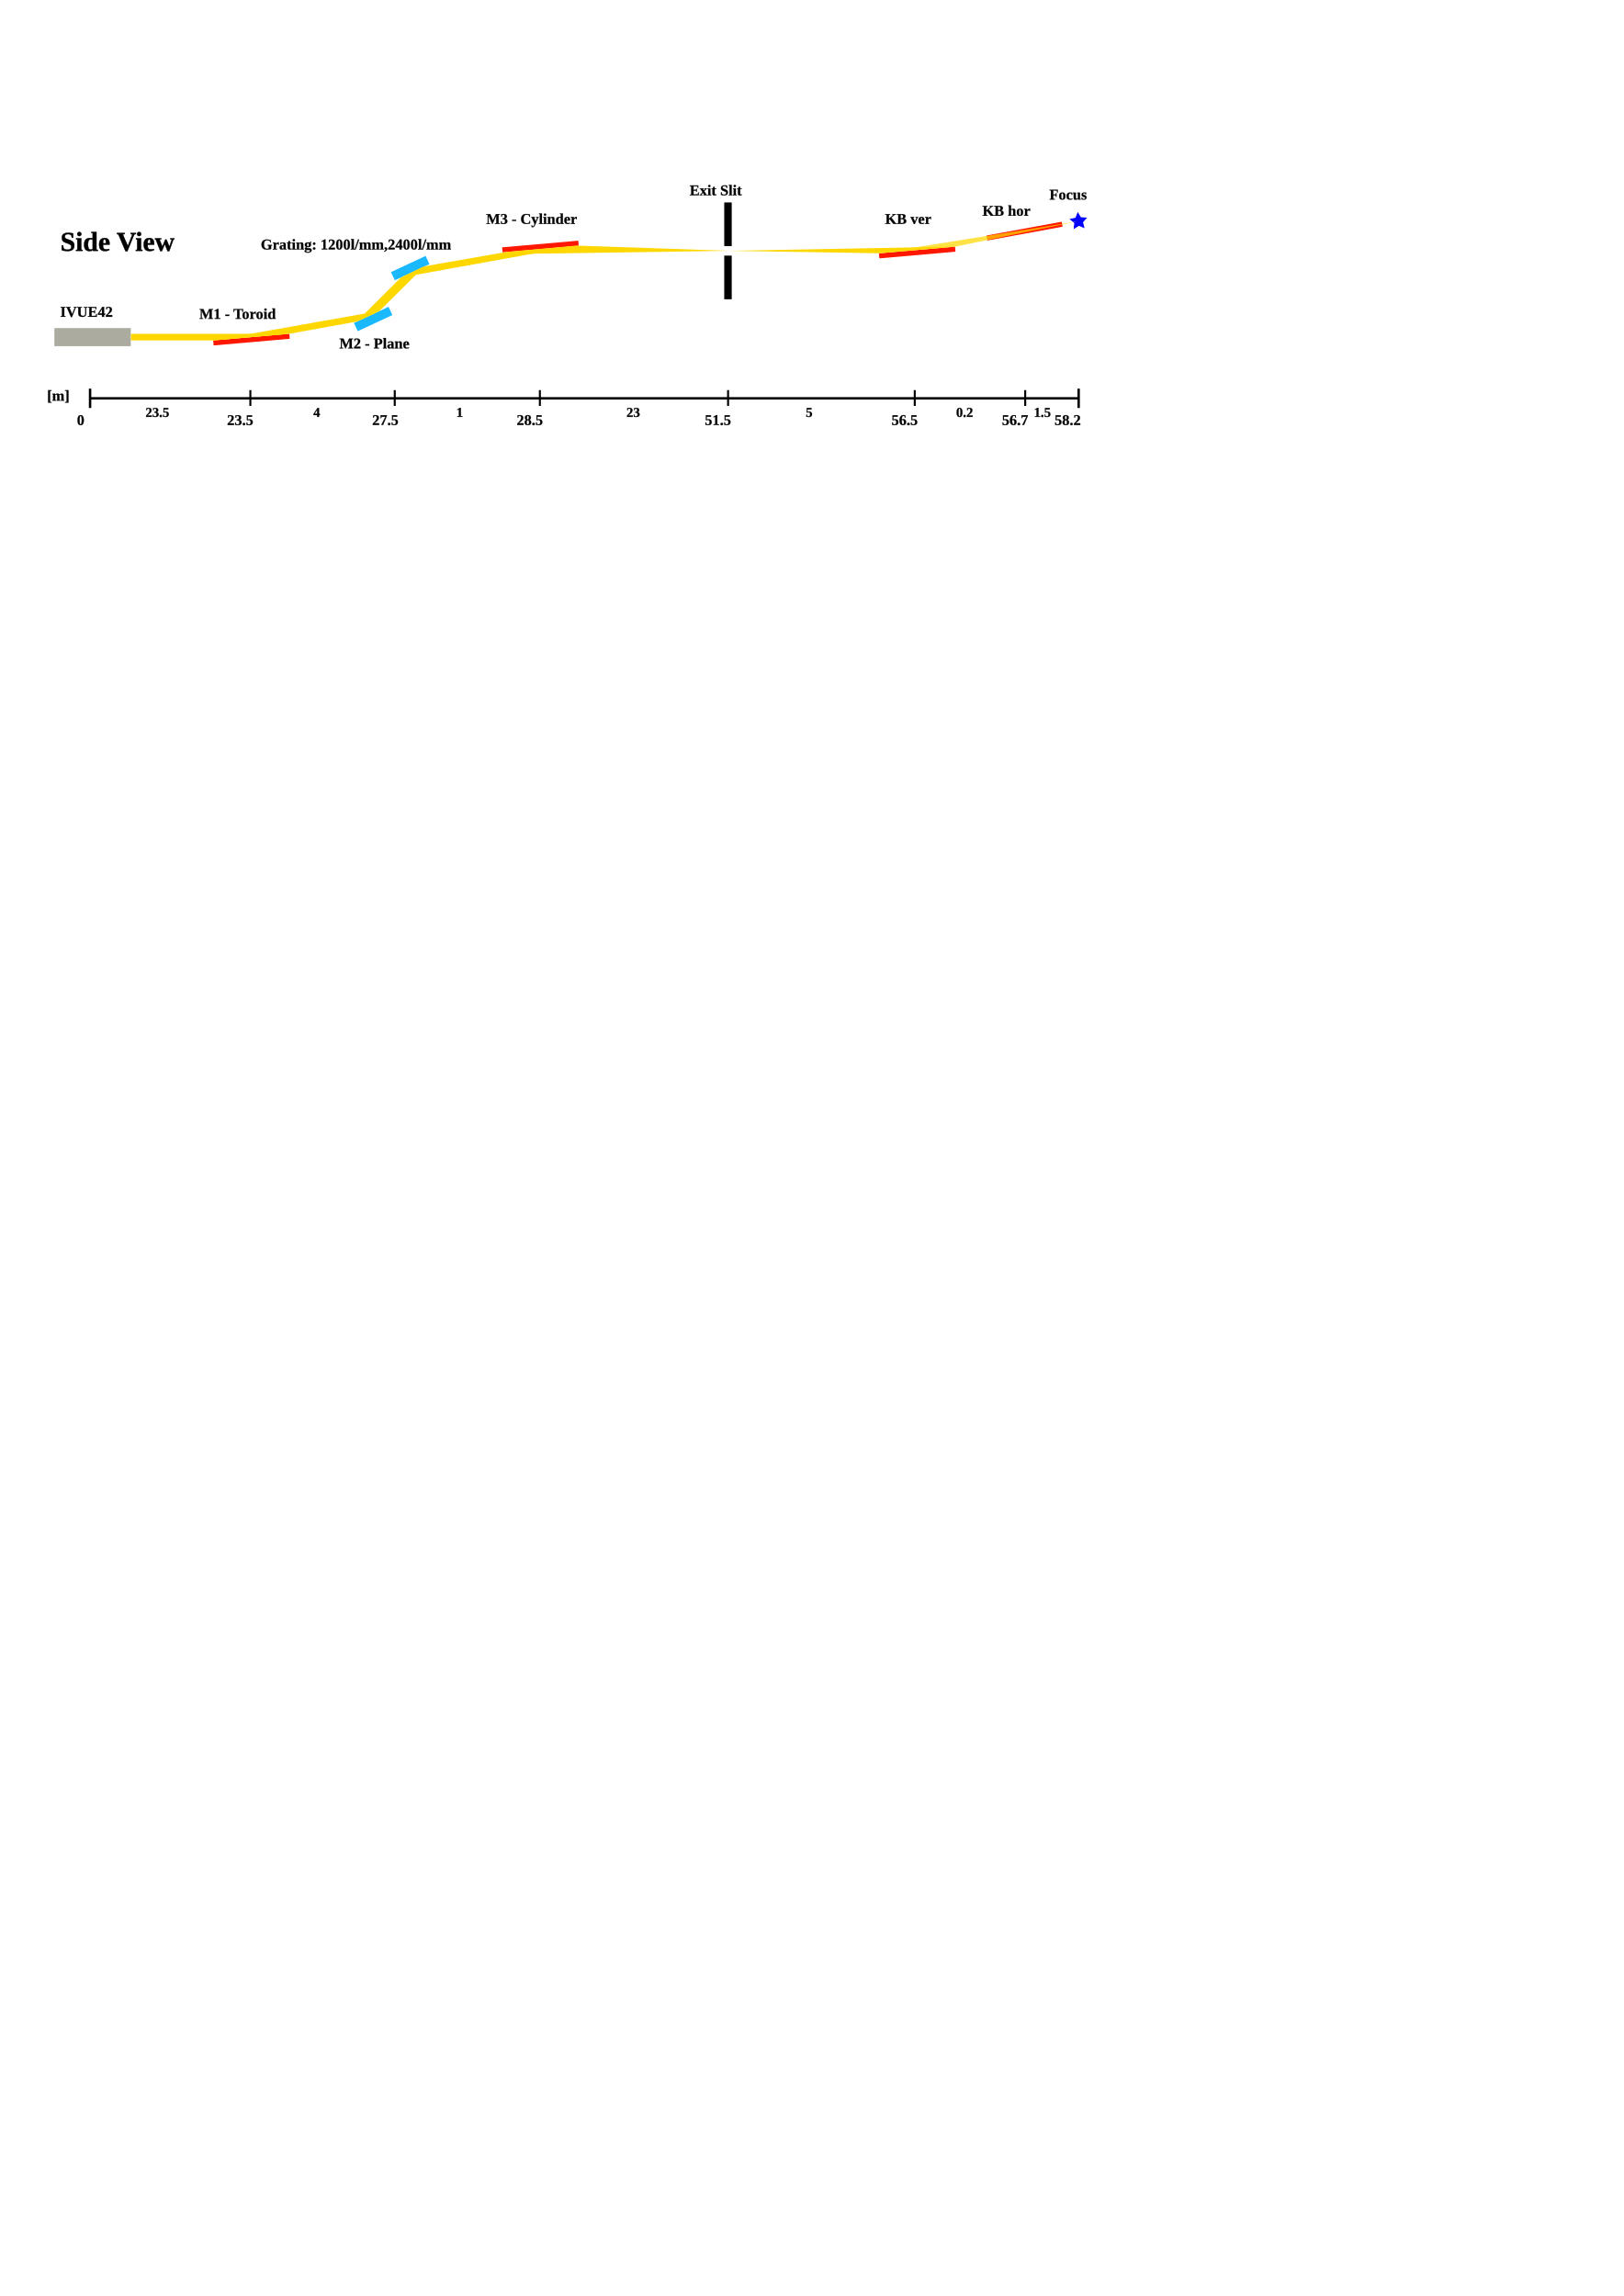
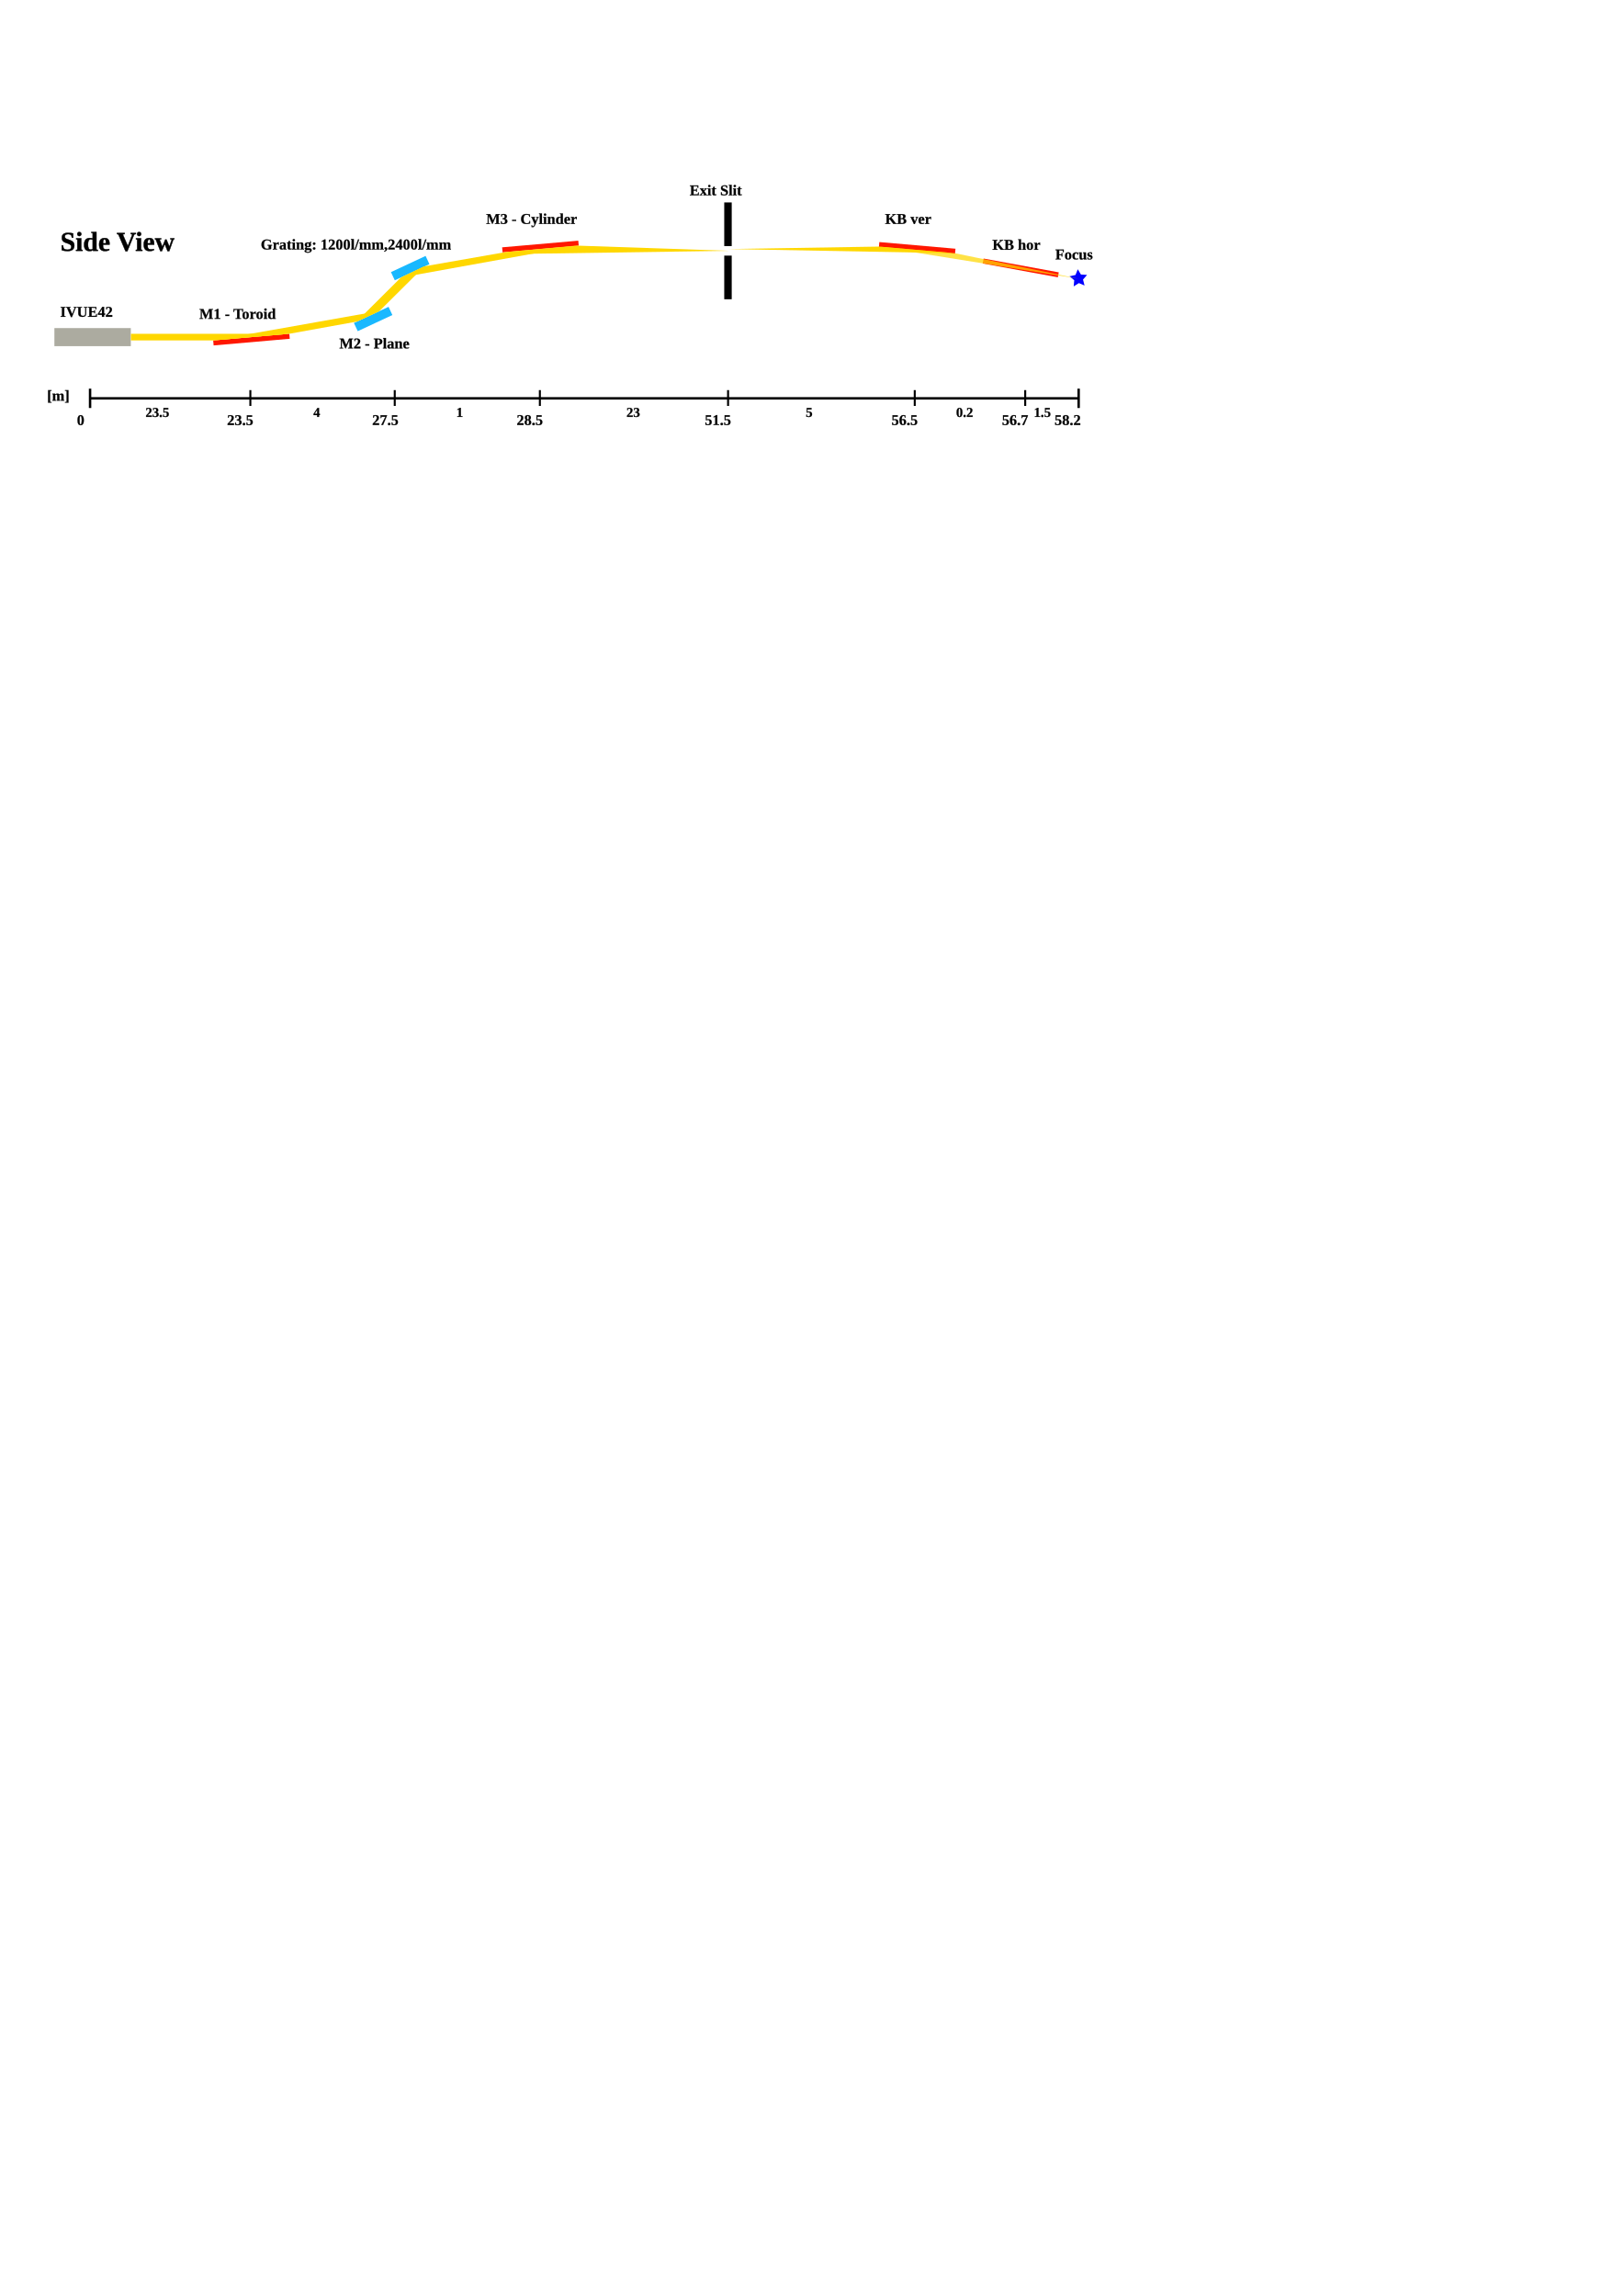
<svg xmlns="http://www.w3.org/2000/svg" width="210mm" height="297mm" viewBox="0 0 210 297" version="1.1" id="svg1">
  <defs id="defs1">
    <marker style="overflow:visible" id="marker24" refX="0" refY="0" orient="auto" markerWidth="1" markerHeight="1" viewBox="0 0 1 1" preserveAspectRatio="xMidYMid">
      <path style="fill:none;stroke:context-stroke;stroke-width:1" d="M 0,4 V -4" id="path24" />
    </marker>
    <marker style="overflow:visible" id="Stop" refX="0" refY="0" orient="auto" markerWidth="1" markerHeight="1" viewBox="0 0 1 1" preserveAspectRatio="xMidYMid">
      <path style="fill:none;stroke:context-stroke;stroke-width:1" d="M 0,4 V -4" id="path23" />
    </marker>
  </defs>
  <g id="layer1">
    <rect style="fill:#acaba0;fill-opacity:1;stroke-width:0.25" id="rect1" width="9.884" height="2.341" x="7.035" y="42.438" />
    <rect style="fill:#ff1700;fill-opacity:1;stroke-width:0.132" id="rect3" width="9.884" height="0.65" x="23.63" y="46.272" transform="rotate(-5)" />
    <rect style="fill:#19b8ff;fill-opacity:1;stroke-width:0.125" id="rect4" width="4.942" height="1.17" x="23.829" y="57.209" transform="rotate(-25)" />
    <rect style="fill:#19b8ff;fill-opacity:1;stroke-width:0.125" id="rect5" width="4.942" height="1.17" x="30.953" y="53.268" transform="rotate(-25)" />
    <rect style="fill:#ff1700;fill-opacity:1;stroke-width:0.132" id="rect7" width="9.884" height="0.65" x="61.908" y="37.532" transform="rotate(-5)" />
-     <path style="display:inline;fill:#0200ff;fill-opacity:1;stroke:none;stroke-width:0.6;stroke-dasharray:none;stroke-opacity:1" id="path7" d="m 177.18,44.816 -1.467,-0.627 -1.348,0.853 0.143,-1.589 -1.228,-1.018 1.555,-0.355 0.589,-1.483 0.818,1.369 1.592,0.102 -1.049,1.202 z" transform="matrix(0.4991181,0,0,0.4991181,51.83519,7.155773)" />
+     <path style="display:inline;fill:#0200ff;fill-opacity:1;stroke:none;stroke-width:0.6;stroke-dasharray:none;stroke-opacity:1" id="path7" d="m 177.18,44.816 -1.467,-0.627 -1.348,0.853 0.143,-1.589 -1.228,-1.018 1.555,-0.355 0.589,-1.483 0.818,1.369 1.592,0.102 -1.049,1.202 z" transform="matrix(0.4991181,0,0,0.4991181,51.83519,14.56411)" />
    <g id="g50">
      <rect style="fill:#000000;stroke:#000000;stroke-width:0.5" id="rect49" width="0.468" height="5.145" x="93.919" y="26.437" />
      <rect style="fill:#000000;stroke:#000000;stroke-width:0.5" id="rect50" width="0.468" height="5.145" x="93.919" y="33.316" />
    </g>
-     <rect style="fill:#ff1700;fill-opacity:1;stroke-width:0.132" id="rect51" width="9.884" height="0.65" x="110.385" y="42.555" transform="rotate(-5)" />
-     <rect style="fill:#ff1700;fill-opacity:1;stroke-width:0.132" id="rect52" width="9.884" height="0.65" x="119.995" y="52.999" transform="rotate(-10.4)" />
-     <path style="fill:#ffd700;fill-opacity:0.723;stroke:none;stroke-width:0.1;stroke-dasharray:none" d="M 139.568,28.707 V 64.624" id="path53" />
+     <rect style="fill:#ff1700;fill-opacity:1;stroke-width:0.132" id="rect51" width="9.884" height="0.65" x="116.026" y="-21.93" transform="matrix(0.9961947,0.08715574,0.08715574,-0.9961947,0,0)" />
+     <rect style="fill:#ff1700;fill-opacity:1;stroke-width:0.132" id="rect52" width="9.884" height="0.65" x="131.16" y="-10.582" transform="matrix(0.9835715,0.1805191,0.1805191,-0.9835715,0,0)" />
  </g>
  <g id="layer2" style="display:none">
    <path style="fill:none;fill-opacity:1;stroke:#000000;stroke-width:0.6;stroke-dasharray:none;stroke-opacity:1" d="m 26.838,59.407 31.062,-0.009 30.652,-5.356 8.112,-9.585 36.984,-6.511 46.925,-0.003" id="path1" />
  </g>
  <g id="layer3" style="display:inline">
    <path style="fill:#ffd700;fill-opacity:1;stroke:none;stroke-width:0.05;stroke-dasharray:none;stroke-opacity:1" d="m 27.573,44.039 21.432,-3.805 -2.906,1.375 -8.679,1.566 z" id="path10" />
    <path style="fill:#ffd700;fill-opacity:1;stroke:none;stroke-width:0.05;stroke-dasharray:none;stroke-opacity:1" d="M 27.593,44.039 H 16.936 V 43.176 h 20.485 z" id="path9" />
    <path style="fill:#ffd700;fill-opacity:1;stroke:none;stroke-width:0.05;stroke-dasharray:none;stroke-opacity:1" d="m 46.081,41.639 5.772,-5.747 3.053,-1.455 -5.864,5.83 z" id="path11" />
    <path style="fill:#ffd700;fill-opacity:1;stroke:none;stroke-width:0.05;stroke-dasharray:none;stroke-opacity:1" d="m 51.956,35.877 22.842,-4.127 -9.261,0.833 -10.672,1.871 z" id="path12" />
    <path style="display:inline;fill:#ffd700;fill-opacity:1;stroke:none;stroke-width:0.05;stroke-dasharray:none;stroke-opacity:1" d="M 65.443,32.87 94.286,32.443 74.766,31.777 Z" id="path13" />
-     <path style="display:inline;fill:#ffd700;fill-opacity:1;stroke:none;stroke-width:0.05;stroke-dasharray:none;stroke-opacity:1" d="m 123.542,31.897 -29.359,0.546 19.543,0.316 z" id="path50" />
-     <path style="fill:#ffd700;fill-opacity:0.723;stroke:none;stroke-width:0.1;stroke-dasharray:none" d="m 113.674,32.757 9.845,-0.85 15.982,-3.299 z" id="path52" />
+     <path style="display:inline;fill:#ffd700;fill-opacity:1;stroke:none;stroke-width:0.05;stroke-dasharray:none;stroke-opacity:1" d="M 123.542,32.759 94.183,32.213 113.726,31.897 Z" id="path50" />
+     <path style="fill:#ffd700;fill-opacity:0.723;stroke:none;stroke-width:0.1;stroke-dasharray:none" d="m 113.674,31.908 9.845,0.85 15.982,3.299 z" id="path52" />
  </g>
  <g id="layer4">
    <text xml:space="preserve" style="font-weight:bold;font-size:3.522px;line-height:2;font-family:'times new roman';-inkscape-font-specification:'times new roman,  Bold';text-align:center;letter-spacing:0px;word-spacing:0px;writing-mode:lr-tb;direction:ltr;text-anchor:middle;display:inline;fill:#ffd700;fill-opacity:1;stroke:#000000;stroke-width:0.05;stroke-dasharray:none;stroke-opacity:1" x="17.39" y="32.444" id="text14">
      <tspan id="tspan14" style="fill:#000000;fill-opacity:1;stroke-width:0.05" x="17.39" y="32.444">Side View</tspan>
    </text>
    <text xml:space="preserve" style="font-weight:bold;font-size:1.944px;line-height:2;font-family:'times new roman';-inkscape-font-specification:'times new roman,  Bold';text-align:center;letter-spacing:0px;word-spacing:0px;writing-mode:lr-tb;direction:ltr;text-anchor:middle;display:inline;fill:#ffd700;fill-opacity:1;stroke:#000000;stroke-width:0.028;stroke-dasharray:none;stroke-opacity:1" x="12.399" y="40.978" id="text15">
      <tspan id="tspan15" style="fill:#000000;fill-opacity:1;stroke-width:0.028" x="12.399" y="40.978">IVUE42</tspan>
    </text>
    <text xml:space="preserve" style="font-weight:bold;font-size:1.944px;line-height:2;font-family:'times new roman';-inkscape-font-specification:'times new roman,  Bold';text-align:center;letter-spacing:0px;word-spacing:0px;writing-mode:lr-tb;direction:ltr;text-anchor:middle;display:inline;fill:#ffd700;fill-opacity:1;stroke:#000000;stroke-width:0.028;stroke-dasharray:none;stroke-opacity:1" x="31.944" y="41.242" id="text16">
      <tspan id="tspan16" style="fill:#000000;fill-opacity:1;stroke-width:0.028" x="31.944" y="41.242">M1 - Toroid</tspan>
    </text>
    <text xml:space="preserve" style="font-weight:bold;font-size:1.944px;line-height:2;font-family:'times new roman';-inkscape-font-specification:'times new roman,  Bold';text-align:center;letter-spacing:0px;word-spacing:0px;writing-mode:lr-tb;direction:ltr;text-anchor:middle;display:inline;fill:#ffd700;fill-opacity:1;stroke:#000000;stroke-width:0.028;stroke-dasharray:none;stroke-opacity:1" x="47.262" y="32.262" id="text17">
      <tspan style="fill:#000000;fill-opacity:1;stroke-width:0.028" x="47.262" y="32.262" id="tspan20">Grating: 1200l/mm,2400l/mm</tspan>
    </text>
    <text xml:space="preserve" style="font-weight:bold;font-size:1.944px;line-height:2;font-family:'times new roman';-inkscape-font-specification:'times new roman,  Bold';text-align:center;letter-spacing:0px;word-spacing:0px;writing-mode:lr-tb;direction:ltr;text-anchor:middle;display:inline;fill:#ffd700;fill-opacity:1;stroke:#000000;stroke-width:0.028;stroke-dasharray:none;stroke-opacity:1" x="69.976" y="28.961" id="text21">
      <tspan style="fill:#000000;fill-opacity:1;stroke-width:0.028" x="69.976" y="28.961" id="tspan21">M3 - Cylinder</tspan>
    </text>
-     <text xml:space="preserve" style="font-weight:bold;font-size:1.944px;line-height:2;font-family:'times new roman';-inkscape-font-specification:'times new roman,  Bold';text-align:center;letter-spacing:0px;word-spacing:0px;writing-mode:lr-tb;direction:ltr;text-anchor:middle;display:inline;fill:#ffd700;fill-opacity:1;stroke:#000000;stroke-width:0.028;stroke-dasharray:none;stroke-opacity:1" x="139.366" y="25.815" id="text22">
-       <tspan style="fill:#000000;fill-opacity:1;stroke-width:0.028" x="139.366" y="25.815" id="tspan22">Focus</tspan>
+     <text xml:space="preserve" style="font-weight:bold;font-size:1.944px;line-height:2;font-family:'times new roman';-inkscape-font-specification:'times new roman,  Bold';text-align:center;letter-spacing:0px;word-spacing:0px;writing-mode:lr-tb;direction:ltr;text-anchor:middle;display:inline;fill:#ffd700;fill-opacity:1;stroke:#000000;stroke-width:0.028;stroke-dasharray:none;stroke-opacity:1" x="140.127" y="33.554" id="text22">
+       <tspan style="fill:#000000;fill-opacity:1;stroke-width:0.028" x="140.127" y="33.554" id="tspan22">Focus</tspan>
    </text>
    <text xml:space="preserve" style="font-weight:bold;font-size:1.944px;line-height:2;font-family:'times new roman';-inkscape-font-specification:'times new roman,  Bold';text-align:center;letter-spacing:0px;word-spacing:0px;writing-mode:lr-tb;direction:ltr;text-anchor:middle;display:inline;fill:#ffd700;fill-opacity:1;stroke:#000000;stroke-width:0.028;stroke-dasharray:none;stroke-opacity:1" x="49.639" y="45.072" id="text49">
      <tspan id="tspan49" style="fill:#000000;fill-opacity:1;stroke-width:0.028" x="49.639" y="45.072">M2 - Plane</tspan>
    </text>
    <text xml:space="preserve" style="font-weight:bold;font-size:1.944px;line-height:2;font-family:'times new roman';-inkscape-font-specification:'times new roman,  Bold';text-align:center;letter-spacing:0px;word-spacing:0px;writing-mode:lr-tb;direction:ltr;text-anchor:middle;display:inline;fill:#ffd700;fill-opacity:1;stroke:#000000;stroke-width:0.028;stroke-dasharray:none;stroke-opacity:1" x="118.66" y="28.961" id="text62">
      <tspan style="fill:#000000;fill-opacity:1;stroke-width:0.028" x="118.903" y="28.961" id="tspan62">KB ver </tspan>
    </text>
-     <text xml:space="preserve" style="font-weight:bold;font-size:1.944px;line-height:2;font-family:'times new roman';-inkscape-font-specification:'times new roman,  Bold';text-align:center;letter-spacing:0px;word-spacing:0px;writing-mode:lr-tb;direction:ltr;text-anchor:middle;display:inline;fill:#ffd700;fill-opacity:1;stroke:#000000;stroke-width:0.028;stroke-dasharray:none;stroke-opacity:1" x="131.36" y="27.903" id="text63">
-       <tspan style="fill:#000000;fill-opacity:1;stroke-width:0.028" x="131.603" y="27.903" id="tspan63">KB hor </tspan>
+     <text xml:space="preserve" style="font-weight:bold;font-size:1.944px;line-height:2;font-family:'times new roman';-inkscape-font-specification:'times new roman,  Bold';text-align:center;letter-spacing:0px;word-spacing:0px;writing-mode:lr-tb;direction:ltr;text-anchor:middle;display:inline;fill:#ffd700;fill-opacity:1;stroke:#000000;stroke-width:0.028;stroke-dasharray:none;stroke-opacity:1" x="132.65" y="32.301" id="text63">
+       <tspan style="fill:#000000;fill-opacity:1;stroke-width:0.028" x="132.893" y="32.301" id="tspan63">KB hor </tspan>
    </text>
    <text xml:space="preserve" style="font-weight:bold;font-size:1.944px;line-height:2;font-family:'times new roman';-inkscape-font-specification:'times new roman,  Bold';text-align:center;letter-spacing:0px;word-spacing:0px;writing-mode:lr-tb;direction:ltr;text-anchor:middle;display:inline;fill:#ffd700;fill-opacity:1;stroke:#000000;stroke-width:0.028;stroke-dasharray:none;stroke-opacity:1" x="93.789" y="25.257" id="text64">
      <tspan style="fill:#000000;fill-opacity:1;stroke-width:0.028" x="93.789" y="25.257" id="tspan64">Exit Slit</tspan>
    </text>
  </g>
  <g id="layer5" style="display:inline">
    <path style="fill:#000000;fill-opacity:1;stroke:#000000;stroke-width:0.313;stroke-dasharray:none;stroke-opacity:1;marker-start:url(#marker24);marker-end:url(#Stop)" d="M 11.65,51.526 H 139.506" id="path22" />
    <path style="fill:#000000;fill-opacity:1;stroke:#000000;stroke-width:0.258;stroke-dasharray:none;stroke-opacity:1" d="m 32.379,50.462 v 2.047" id="path25" />
    <path style="fill:#000000;fill-opacity:1;stroke:#000000;stroke-width:0.258;stroke-dasharray:none;stroke-opacity:1" d="m 51.054,50.462 v 2.047" id="path26" />
    <path style="fill:#000000;fill-opacity:1;stroke:#000000;stroke-width:0.258;stroke-dasharray:none;stroke-opacity:1" d="m 69.824,50.462 v 2.047" id="path27" />
    <text xml:space="preserve" style="font-weight:bold;font-size:1.944px;line-height:2;font-family:'times new roman';-inkscape-font-specification:'times new roman,  Bold';text-align:center;letter-spacing:0px;word-spacing:0px;writing-mode:lr-tb;direction:ltr;text-anchor:middle;display:inline;fill:#ffd700;fill-opacity:1;stroke:#000000;stroke-width:0.028;stroke-dasharray:none;stroke-opacity:1" x="11.652" y="54.985" id="text27">
      <tspan id="tspan27" style="fill:#000000;fill-opacity:1;stroke-width:0.028" x="11.652" y="54.985">0</tspan>
    </text>
    <text xml:space="preserve" style="font-weight:bold;font-size:1.944px;line-height:2;font-family:'times new roman';-inkscape-font-specification:'times new roman,  Bold';text-align:center;letter-spacing:0px;word-spacing:0px;writing-mode:lr-tb;direction:ltr;text-anchor:middle;display:inline;fill:#ffd700;fill-opacity:1;stroke:#000000;stroke-width:0.028;stroke-dasharray:none;stroke-opacity:1" x="32.287" y="54.985" id="text28">
      <tspan id="tspan28" style="fill:#000000;fill-opacity:1;stroke-width:0.028" x="32.287" y="54.985">23.5</tspan>
    </text>
    <text xml:space="preserve" style="font-weight:bold;font-size:1.944px;line-height:2;font-family:'times new roman';-inkscape-font-specification:'times new roman,  Bold';text-align:center;letter-spacing:0px;word-spacing:0px;writing-mode:lr-tb;direction:ltr;text-anchor:middle;display:inline;fill:#ffd700;fill-opacity:1;stroke:#000000;stroke-width:0.028;stroke-dasharray:none;stroke-opacity:1" x="51.058" y="54.98" id="text29">
      <tspan id="tspan29" style="fill:#000000;fill-opacity:1;stroke-width:0.028" x="51.058" y="54.98">27.5</tspan>
    </text>
    <text xml:space="preserve" style="font-weight:bold;font-size:1.944px;line-height:2;font-family:'times new roman';-inkscape-font-specification:'times new roman,  Bold';text-align:center;letter-spacing:0px;word-spacing:0px;writing-mode:lr-tb;direction:ltr;text-anchor:middle;display:inline;fill:#ffd700;fill-opacity:1;stroke:#000000;stroke-width:0.028;stroke-dasharray:none;stroke-opacity:1" x="69.734" y="54.98" id="text30">
      <tspan id="tspan30" style="fill:#000000;fill-opacity:1;stroke-width:0.028" x="69.734" y="54.98">28.5</tspan>
    </text>
    <text xml:space="preserve" style="font-weight:bold;font-size:1.944px;line-height:2;font-family:'times new roman';-inkscape-font-specification:'times new roman,  Bold';text-align:center;letter-spacing:0px;word-spacing:0px;writing-mode:lr-tb;direction:ltr;text-anchor:middle;display:inline;fill:#ffd700;fill-opacity:1;stroke:#000000;stroke-width:0.028;stroke-dasharray:none;stroke-opacity:1" x="139.303" y="54.98" id="text31">
      <tspan id="tspan31" style="fill:#000000;fill-opacity:1;stroke-width:0.028" x="139.303" y="54.98">58.2</tspan>
    </text>
    <text xml:space="preserve" style="font-style:normal;font-variant:normal;font-weight:bold;font-stretch:normal;font-size:1.761px;line-height:2;font-family:'times new roman';-inkscape-font-specification:'times new roman, Bold';font-variant-ligatures:normal;font-variant-caps:normal;font-variant-numeric:normal;font-variant-east-asian:normal;text-align:center;letter-spacing:0px;word-spacing:0px;writing-mode:lr-tb;direction:ltr;text-anchor:middle;display:inline;fill:#ffd700;fill-opacity:1;stroke:#000000;stroke-width:0.028;stroke-dasharray:none;stroke-opacity:1" x="21.459" y="53.929" id="text32">
      <tspan id="tspan32" style="font-style:normal;font-variant:normal;font-weight:bold;font-stretch:normal;font-size:1.761px;font-family:'times new roman';-inkscape-font-specification:'times new roman, Bold';font-variant-ligatures:normal;font-variant-caps:normal;font-variant-numeric:normal;font-variant-east-asian:normal;fill:#000000;fill-opacity:1;stroke-width:0.028" x="21.459" y="53.929">23.5</tspan>
    </text>
    <text xml:space="preserve" style="font-style:normal;font-variant:normal;font-weight:bold;font-stretch:normal;font-size:1.761px;line-height:2;font-family:'times new roman';-inkscape-font-specification:'times new roman, Bold';font-variant-ligatures:normal;font-variant-caps:normal;font-variant-numeric:normal;font-variant-east-asian:normal;text-align:center;letter-spacing:0px;word-spacing:0px;writing-mode:lr-tb;direction:ltr;text-anchor:middle;display:inline;fill:#ffd700;fill-opacity:1;stroke:#000000;stroke-width:0.028;stroke-dasharray:none;stroke-opacity:1" x="42.06" y="53.929" id="text33">
      <tspan id="tspan33" style="font-style:normal;font-variant:normal;font-weight:bold;font-stretch:normal;font-size:1.761px;font-family:'times new roman';-inkscape-font-specification:'times new roman, Bold';font-variant-ligatures:normal;font-variant-caps:normal;font-variant-numeric:normal;font-variant-east-asian:normal;fill:#000000;fill-opacity:1;stroke-width:0.028" x="42.06" y="53.929">4</tspan>
    </text>
    <text xml:space="preserve" style="font-style:normal;font-variant:normal;font-weight:bold;font-stretch:normal;font-size:1.761px;line-height:2;font-family:'times new roman';-inkscape-font-specification:'times new roman, Bold';font-variant-ligatures:normal;font-variant-caps:normal;font-variant-numeric:normal;font-variant-east-asian:normal;text-align:center;letter-spacing:0px;word-spacing:0px;writing-mode:lr-tb;direction:ltr;text-anchor:middle;display:inline;fill:#ffd700;fill-opacity:1;stroke:#000000;stroke-width:0.028;stroke-dasharray:none;stroke-opacity:1" x="60.548" y="53.929" id="text34">
      <tspan id="tspan34" style="font-style:normal;font-variant:normal;font-weight:bold;font-stretch:normal;font-size:1.761px;font-family:'times new roman';-inkscape-font-specification:'times new roman, Bold';font-variant-ligatures:normal;font-variant-caps:normal;font-variant-numeric:normal;font-variant-east-asian:normal;fill:#000000;fill-opacity:1;stroke-width:0.028" x="60.548" y="53.929">1</tspan>
    </text>
    <text xml:space="preserve" style="font-style:normal;font-variant:normal;font-weight:bold;font-stretch:normal;font-size:1.761px;line-height:2;font-family:'times new roman';-inkscape-font-specification:'times new roman, Bold';font-variant-ligatures:normal;font-variant-caps:normal;font-variant-numeric:normal;font-variant-east-asian:normal;text-align:center;letter-spacing:0px;word-spacing:0px;writing-mode:lr-tb;direction:ltr;text-anchor:middle;display:inline;fill:#ffd700;fill-opacity:1;stroke:#000000;stroke-width:0.028;stroke-dasharray:none;stroke-opacity:1" x="83" y="53.929" id="text35">
      <tspan id="tspan35" style="font-style:normal;font-variant:normal;font-weight:bold;font-stretch:normal;font-size:1.761px;font-family:'times new roman';-inkscape-font-specification:'times new roman, Bold';font-variant-ligatures:normal;font-variant-caps:normal;font-variant-numeric:normal;font-variant-east-asian:normal;fill:#000000;fill-opacity:1;stroke-width:0.028" x="83" y="53.929">23</tspan>
    </text>
    <text xml:space="preserve" style="font-weight:bold;font-size:1.944px;line-height:2;font-family:'times new roman';-inkscape-font-specification:'times new roman,  Bold';text-align:center;letter-spacing:0px;word-spacing:0px;writing-mode:lr-tb;direction:ltr;text-anchor:middle;display:inline;fill:#ffd700;fill-opacity:1;stroke:#000000;stroke-width:0.028;stroke-dasharray:none;stroke-opacity:1" x="8.757" y="51.824" id="text36">
      <tspan id="tspan36" style="fill:#000000;fill-opacity:1;stroke-width:0.028" x="8.757" y="51.824">[m]</tspan>
    </text>
    <path style="fill:#000000;fill-opacity:1;stroke:#000000;stroke-width:0.258;stroke-dasharray:none;stroke-opacity:1" d="m 94.165,50.462 v 2.047" id="path55" />
    <text xml:space="preserve" style="font-weight:bold;font-size:1.944px;line-height:2;font-family:'times new roman';-inkscape-font-specification:'times new roman,  Bold';text-align:center;letter-spacing:0px;word-spacing:0px;writing-mode:lr-tb;direction:ltr;text-anchor:middle;display:inline;fill:#ffd700;fill-opacity:1;stroke:#000000;stroke-width:0.028;stroke-dasharray:none;stroke-opacity:1" x="94.076" y="54.98" id="text55">
      <tspan id="tspan55" style="fill:#000000;fill-opacity:1;stroke-width:0.028" x="94.076" y="54.98">51.5</tspan>
    </text>
    <path style="fill:#000000;fill-opacity:1;stroke:#000000;stroke-width:0.258;stroke-dasharray:none;stroke-opacity:1" d="m 118.307,50.462 v 2.047" id="path56" />
    <text xml:space="preserve" style="font-weight:bold;font-size:1.944px;line-height:2;font-family:'times new roman';-inkscape-font-specification:'times new roman,  Bold';text-align:center;letter-spacing:0px;word-spacing:0px;writing-mode:lr-tb;direction:ltr;text-anchor:middle;display:inline;fill:#ffd700;fill-opacity:1;stroke:#000000;stroke-width:0.028;stroke-dasharray:none;stroke-opacity:1" x="118.217" y="54.98" id="text56">
      <tspan id="tspan56" style="fill:#000000;fill-opacity:1;stroke-width:0.028" x="118.217" y="54.98">56.5</tspan>
    </text>
    <path style="fill:#000000;fill-opacity:1;stroke:#000000;stroke-width:0.258;stroke-dasharray:none;stroke-opacity:1" d="m 132.595,50.462 v 2.047" id="path58" />
    <text xml:space="preserve" style="font-weight:bold;font-size:1.944px;line-height:2;font-family:'times new roman';-inkscape-font-specification:'times new roman,  Bold';text-align:center;letter-spacing:0px;word-spacing:0px;writing-mode:lr-tb;direction:ltr;text-anchor:middle;display:inline;fill:#ffd700;fill-opacity:1;stroke:#000000;stroke-width:0.028;stroke-dasharray:none;stroke-opacity:1" x="132.505" y="54.98" id="text58">
      <tspan id="tspan58" style="fill:#000000;fill-opacity:1;stroke-width:0.028" x="132.505" y="54.98">56.7</tspan>
    </text>
    <text xml:space="preserve" style="font-style:normal;font-variant:normal;font-weight:bold;font-stretch:normal;font-size:1.761px;line-height:2;font-family:'times new roman';-inkscape-font-specification:'times new roman, Bold';font-variant-ligatures:normal;font-variant-caps:normal;font-variant-numeric:normal;font-variant-east-asian:normal;text-align:center;letter-spacing:0px;word-spacing:0px;writing-mode:lr-tb;direction:ltr;text-anchor:middle;display:inline;fill:#ffd700;fill-opacity:1;stroke:#000000;stroke-width:0.028;stroke-dasharray:none;stroke-opacity:1" x="105.755" y="53.929" id="text59">
      <tspan id="tspan59" style="font-style:normal;font-variant:normal;font-weight:bold;font-stretch:normal;font-size:1.761px;font-family:'times new roman';-inkscape-font-specification:'times new roman, Bold';font-variant-ligatures:normal;font-variant-caps:normal;font-variant-numeric:normal;font-variant-east-asian:normal;fill:#000000;fill-opacity:1;stroke-width:0.028" x="105.755" y="53.929">5</tspan>
    </text>
    <text xml:space="preserve" style="font-style:normal;font-variant:normal;font-weight:bold;font-stretch:normal;font-size:1.761px;line-height:2;font-family:'times new roman';-inkscape-font-specification:'times new roman, Bold';font-variant-ligatures:normal;font-variant-caps:normal;font-variant-numeric:normal;font-variant-east-asian:normal;text-align:center;letter-spacing:0px;word-spacing:0px;writing-mode:lr-tb;direction:ltr;text-anchor:middle;display:inline;fill:#ffd700;fill-opacity:1;stroke:#000000;stroke-width:0.028;stroke-dasharray:none;stroke-opacity:1" x="125.863" y="53.929" id="text60">
      <tspan id="tspan60" style="font-style:normal;font-variant:normal;font-weight:bold;font-stretch:normal;font-size:1.761px;font-family:'times new roman';-inkscape-font-specification:'times new roman, Bold';font-variant-ligatures:normal;font-variant-caps:normal;font-variant-numeric:normal;font-variant-east-asian:normal;fill:#000000;fill-opacity:1;stroke-width:0.028" x="125.863" y="53.929">0.2</tspan>
    </text>
    <text xml:space="preserve" style="font-style:normal;font-variant:normal;font-weight:bold;font-stretch:normal;font-size:1.761px;line-height:2;font-family:'times new roman';-inkscape-font-specification:'times new roman, Bold';font-variant-ligatures:normal;font-variant-caps:normal;font-variant-numeric:normal;font-variant-east-asian:normal;text-align:center;letter-spacing:0px;word-spacing:0px;writing-mode:lr-tb;direction:ltr;text-anchor:middle;display:inline;fill:#ffd700;fill-opacity:1;stroke:#000000;stroke-width:0.028;stroke-dasharray:none;stroke-opacity:1" x="135.917" y="53.929" id="text61">
      <tspan id="tspan61" style="font-style:normal;font-variant:normal;font-weight:bold;font-stretch:normal;font-size:1.761px;font-family:'times new roman';-inkscape-font-specification:'times new roman, Bold';font-variant-ligatures:normal;font-variant-caps:normal;font-variant-numeric:normal;font-variant-east-asian:normal;fill:#000000;fill-opacity:1;stroke-width:0.028" x="135.917" y="53.929">1.5</tspan>
    </text>
  </g>
</svg>
